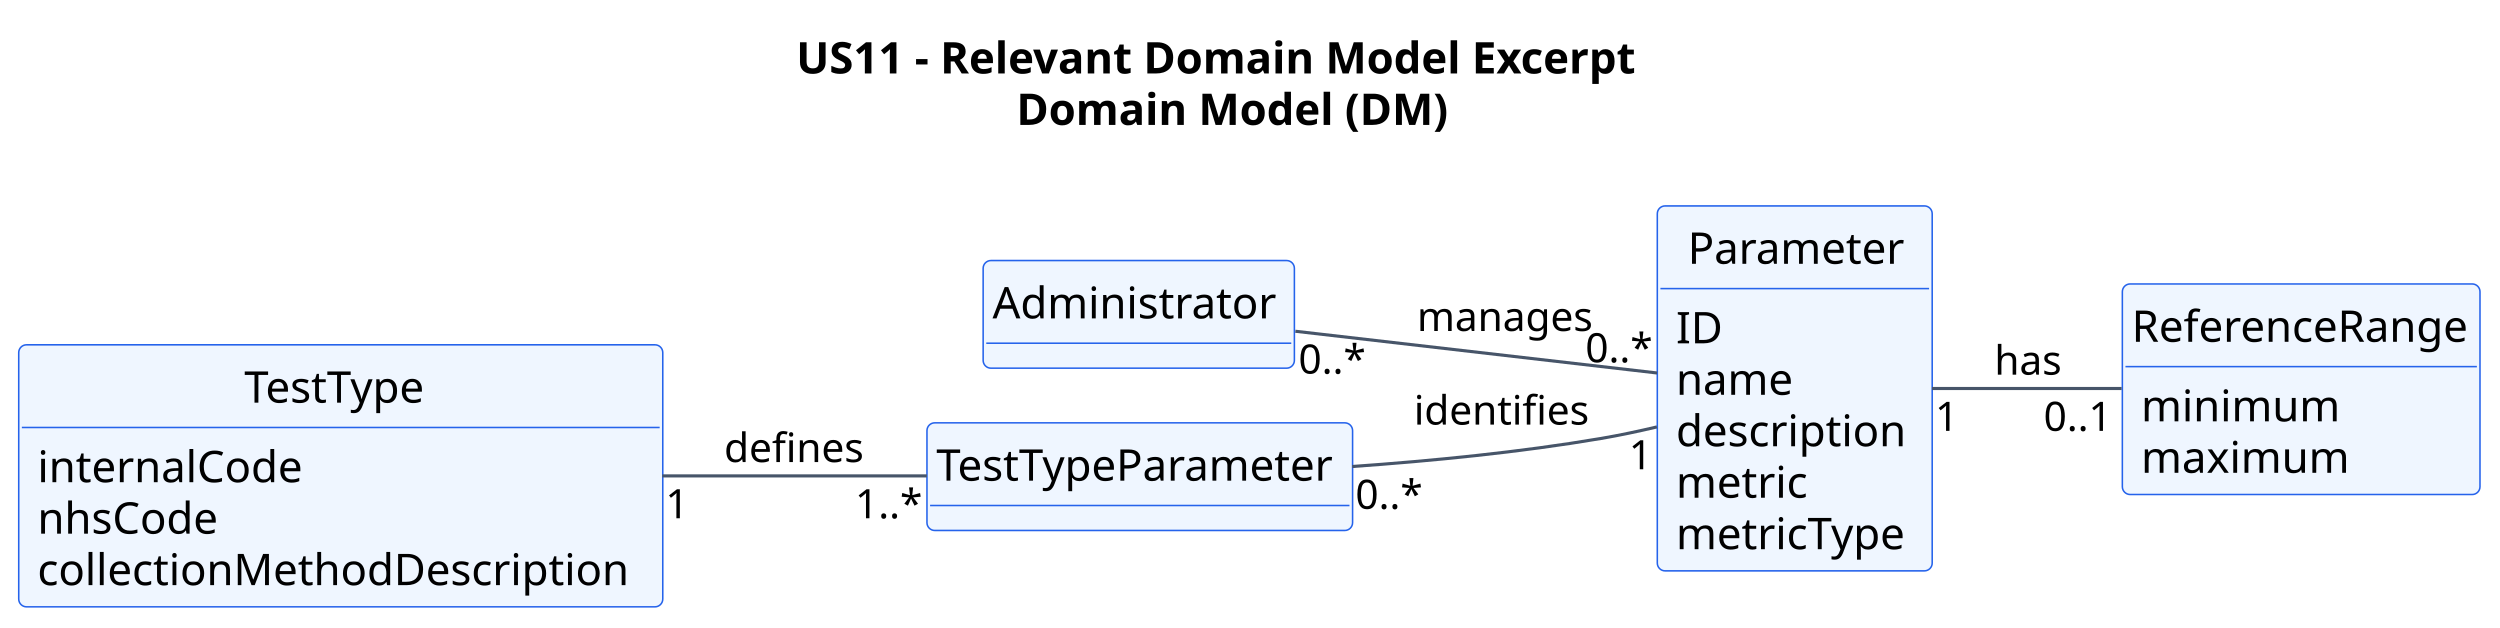
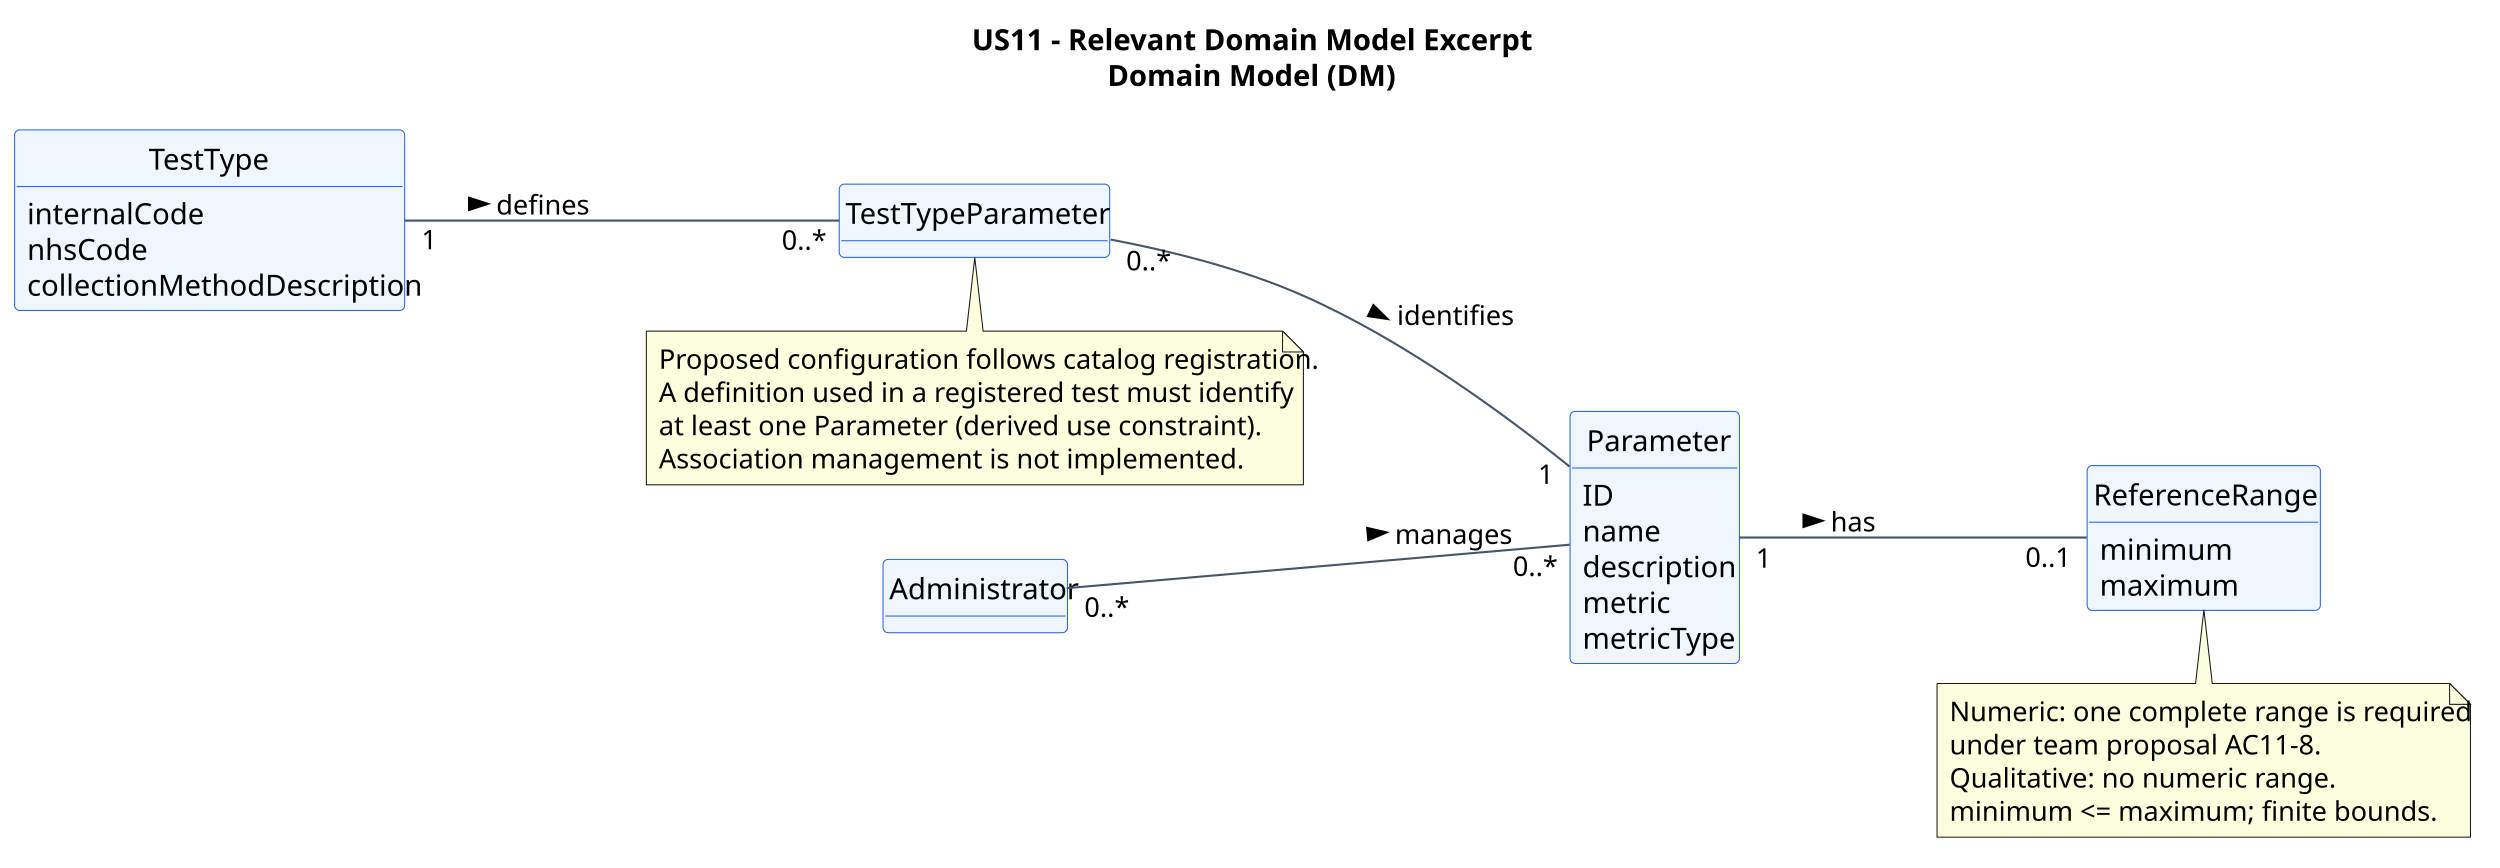
- <svg xmlns="http://www.w3.org/2000/svg" contentStyleType="text/css" height="201px" preserveAspectRatio="none" style="width:801px;height:201px;background:#FFFFFF;" version="1.1" viewBox="0 0 801 201" width="801px" zoomAndPan="magnify">
+ <svg xmlns="http://www.w3.org/2000/svg" version="1.1" data-diagram-type="CLASS" style="width:1199px;height:416px;background:#FFFFFF;" width="1199px" height="416px" viewBox="0 0 1199 416" zoomAndPan="magnify" preserveAspectRatio="none" contentStyleType="text/css">
  <defs />
-   <g>
-     <text fill="#000000" font-family="sans-serif" font-size="14" font-weight="bold" lengthAdjust="spacing" textLength="283.739" x="255.13" y="23.535">US11 - Relevant Domain Model Excerpt</text>
-     <text fill="#000000" font-family="sans-serif" font-size="14" font-weight="bold" lengthAdjust="spacing" textLength="142.693" x="325.653" y="40.023">Domain Model (DM)</text>
-     <g id="elem_Administrator">
-       <rect codeLine="14" fill="#EFF6FF" height="34.488" id="Administrator" rx="2.5" ry="2.5" style="stroke:#2563EB;stroke-width:0.5;" width="99.721" x="315" y="83.477" />
-       <text fill="#000000" font-family="sans-serif" font-size="14" lengthAdjust="spacing" textLength="93.721" x="318" y="102.012">Administrator</text>
-       <line style="stroke:#2563EB;stroke-width:0.5;" x1="316" x2="413.721" y1="109.965" y2="109.965" />
+   <g font-family="sans-serif" lengthAdjust="spacing">
+     <g class="title" data-source-line="1">
+       <text x="466.105" y="24.075" fill="#000" font-size="14" textLength="260.627" font-weight="700">US11 - Relevant Domain Model Excerpt</text>
+       <text x="531.091" y="41.227" fill="#000" font-size="14" textLength="130.655" font-weight="700">Domain Model (DM)</text>
    </g>
-     <g id="elem_Parameter">
-       <rect codeLine="16" fill="#EFF6FF" height="116.93" id="Parameter" rx="2.5" ry="2.5" style="stroke:#2563EB;stroke-width:0.5;" width="88.077" x="531" y="65.977" />
-       <text fill="#000000" font-family="sans-serif" font-size="14" lengthAdjust="spacing" textLength="68.564" x="540.756" y="84.512">Parameter</text>
-       <line style="stroke:#2563EB;stroke-width:0.5;" x1="532" x2="618.077" y1="92.465" y2="92.465" />
-       <text fill="#000000" font-family="sans-serif" font-size="14" lengthAdjust="spacing" textLength="14.52" x="537" y="110">ID</text>
-       <text fill="#000000" font-family="sans-serif" font-size="14" lengthAdjust="spacing" textLength="37.29" x="537" y="126.488">name</text>
-       <text fill="#000000" font-family="sans-serif" font-size="14" lengthAdjust="spacing" textLength="76.077" x="537" y="142.977">description</text>
-       <text fill="#000000" font-family="sans-serif" font-size="14" lengthAdjust="spacing" textLength="43.053" x="537" y="159.465">metric</text>
-       <text fill="#000000" font-family="sans-serif" font-size="14" lengthAdjust="spacing" textLength="75.831" x="537" y="175.953">metricType</text>
+     <g class="entity" data-qualified-name="Administrator" id="ent0001" data-source-line="13">
+       <rect x="423.5" y="268.303" width="88.469" height="35.151" fill="#EFF6FF" style="stroke:#2563EB;stroke-width:0.5;" rx="2.5" ry="2.5" />
+       <text x="426.5" y="287.378" fill="#000" font-size="14" textLength="82.469">Administrator</text>
+       <line x1="424.5" y1="295.454" x2="510.969" y2="295.454" style="stroke:#2563EB;stroke-width:0.5;" />
    </g>
-     <g id="elem_ReferenceRange">
-       <rect codeLine="24" fill="#EFF6FF" height="67.465" id="ReferenceRange" rx="2.5" ry="2.5" style="stroke:#2563EB;stroke-width:0.5;" width="114.589" x="680" y="90.977" />
-       <text fill="#000000" font-family="sans-serif" font-size="14" lengthAdjust="spacing" textLength="108.589" x="683" y="109.512">ReferenceRange</text>
-       <line style="stroke:#2563EB;stroke-width:0.5;" x1="681" x2="793.589" y1="117.465" y2="117.465" />
-       <text fill="#000000" font-family="sans-serif" font-size="14" lengthAdjust="spacing" textLength="64.682" x="686" y="135">minimum</text>
-       <text fill="#000000" font-family="sans-serif" font-size="14" lengthAdjust="spacing" textLength="68.264" x="686" y="151.488">maximum</text>
+     <g class="entity" data-qualified-name="Parameter" id="ent0002" data-source-line="15">
+       <rect x="753" y="197.303" width="81.234" height="120.908" fill="#EFF6FF" style="stroke:#2563EB;stroke-width:0.5;" rx="2.5" ry="2.5" />
+       <text x="760.938" y="216.378" fill="#000" font-size="14" textLength="65.358">Parameter</text>
+       <line x1="754" y1="224.454" x2="833.234" y2="224.454" style="stroke:#2563EB;stroke-width:0.5;" />
+       <text x="759" y="242.529" fill="#000" font-size="14" textLength="14">ID</text>
+       <text x="759" y="259.681" fill="#000" font-size="14" textLength="35.021">name</text>
+       <text x="759" y="276.832" fill="#000" font-size="14" textLength="67.703">description</text>
+       <text x="759" y="293.983" fill="#000" font-size="14" textLength="38.11">metric</text>
+       <text x="759" y="311.135" fill="#000" font-size="14" textLength="69.234">metricType</text>
    </g>
-     <g id="elem_TestType">
-       <rect codeLine="29" fill="#EFF6FF" height="83.953" id="TestType" rx="2.5" ry="2.5" style="stroke:#2563EB;stroke-width:0.5;" width="206.352" x="6" y="110.477" />
-       <text fill="#000000" font-family="sans-serif" font-size="14" lengthAdjust="spacing" textLength="61.804" x="78.274" y="129.012">TestType</text>
-       <line style="stroke:#2563EB;stroke-width:0.5;" x1="7" x2="211.352" y1="136.965" y2="136.965" />
-       <text fill="#000000" font-family="sans-serif" font-size="14" lengthAdjust="spacing" textLength="86.864" x="12" y="154.5">internalCode</text>
-       <text fill="#000000" font-family="sans-serif" font-size="14" lengthAdjust="spacing" textLength="59.411" x="12" y="170.988">nhsCode</text>
-       <text fill="#000000" font-family="sans-serif" font-size="14" lengthAdjust="spacing" textLength="194.352" x="12" y="187.477">collectionMethodDescription</text>
+     <g class="entity" data-qualified-name="ReferenceRange" id="ent0003" data-source-line="23">
+       <rect x="1001" y="223.303" width="111.848" height="69.454" fill="#EFF6FF" style="stroke:#2563EB;stroke-width:0.5;" rx="2.5" ry="2.5" />
+       <text x="1004" y="242.378" fill="#000" font-size="14" textLength="105.848">ReferenceRange</text>
+       <line x1="1002" y1="250.454" x2="1111.848" y2="250.454" style="stroke:#2563EB;stroke-width:0.5;" />
+       <text x="1007" y="268.529" fill="#000" font-size="14" textLength="56.779">minimum</text>
+       <text x="1007" y="285.681" fill="#000" font-size="14" textLength="60.669">maximum</text>
    </g>
-     <g id="elem_TestTypeParameter">
-       <rect codeLine="35" fill="#EFF6FF" height="34.488" id="TestTypeParameter" rx="2.5" ry="2.5" style="stroke:#2563EB;stroke-width:0.5;" width="136.368" x="297" y="135.477" />
-       <text fill="#000000" font-family="sans-serif" font-size="14" lengthAdjust="spacing" textLength="130.368" x="300" y="154.012">TestTypeParameter</text>
-       <line style="stroke:#2563EB;stroke-width:0.5;" x1="298" x2="432.368" y1="161.965" y2="161.965" />
+     <g class="entity" data-qualified-name="TestType" id="ent0004" data-source-line="28">
+       <rect x="7" y="62.303" width="187.089" height="86.605" fill="#EFF6FF" style="stroke:#2563EB;stroke-width:0.5;" rx="2.5" ry="2.5" />
+       <text x="71.369" y="81.378" fill="#000" font-size="14" textLength="58.352">TestType</text>
+       <line x1="8" y1="89.454" x2="193.089" y2="89.454" style="stroke:#2563EB;stroke-width:0.5;" />
+       <text x="13" y="107.529" fill="#000" font-size="14" textLength="79.386">internalCode</text>
+       <text x="13" y="124.681" fill="#000" font-size="14" textLength="56.041">nhsCode</text>
+       <text x="13" y="141.832" fill="#000" font-size="14" textLength="175.089">collectionMethodDescription</text>
    </g>
-     <path d="M415.03,106.134 C450.221,110.194 497.195,115.615 530.942,119.508 " fill="none" style="stroke:#475569;stroke-width:1;" />
-     <text fill="#000000" font-family="sans-serif" font-size="13" lengthAdjust="spacing" textLength="56.539" x="454" y="106.045">manages</text>
-     <text fill="#000000" font-family="sans-serif" font-size="13" lengthAdjust="spacing" textLength="22.712" x="507.942" y="116.077">0..*</text>
-     <text fill="#000000" font-family="sans-serif" font-size="13" lengthAdjust="spacing" textLength="22.712" x="416.03" y="119.702">0..*</text>
-     <path d="M619.011,124.477 C637.675,124.477 659.792,124.477 679.774,124.477 " fill="none" style="stroke:#475569;stroke-width:1;" />
-     <text fill="#000000" font-family="sans-serif" font-size="13" lengthAdjust="spacing" textLength="21.874" x="639" y="120.045">has</text>
-     <text fill="#000000" font-family="sans-serif" font-size="13" lengthAdjust="spacing" textLength="24.667" x="654.774" y="138.045">0..1</text>
-     <text fill="#000000" font-family="sans-serif" font-size="13" lengthAdjust="spacing" textLength="8.22" x="620.011" y="138.045">1</text>
-     <path d="M212.214,152.477 C240.749,152.477 271.021,152.477 296.962,152.477 " fill="none" style="stroke:#475569;stroke-width:1;" />
-     <text fill="#000000" font-family="sans-serif" font-size="13" lengthAdjust="spacing" textLength="45.9" x="232" y="148.045">defines</text>
-     <text fill="#000000" font-family="sans-serif" font-size="13" lengthAdjust="spacing" textLength="22.712" x="273.962" y="166.045">1..*</text>
-     <text fill="#000000" font-family="sans-serif" font-size="13" lengthAdjust="spacing" textLength="8.22" x="213.214" y="166.045">1</text>
-     <path d="M433.268,149.468 C458.408,147.694 487.128,144.891 513,140.477 C518.828,139.482 524.912,138.196 530.883,136.784 " fill="none" style="stroke:#475569;stroke-width:1;" />
-     <text fill="#000000" font-family="sans-serif" font-size="13" lengthAdjust="spacing" textLength="58.278" x="453" y="136.045">identifies</text>
-     <text fill="#000000" font-family="sans-serif" font-size="13" lengthAdjust="spacing" textLength="8.22" x="521.883" y="150.352">1</text>
-     <text fill="#000000" font-family="sans-serif" font-size="13" lengthAdjust="spacing" textLength="22.712" x="434.268" y="163.037">0..*</text>
+     <g class="entity" data-qualified-name="TestTypeParameter" id="ent0005" data-source-line="34">
+       <rect x="402.5" y="88.303" width="129.71" height="35.151" fill="#EFF6FF" style="stroke:#2563EB;stroke-width:0.5;" rx="2.5" ry="2.5" />
+       <text x="405.5" y="107.378" fill="#000" font-size="14" textLength="123.71">TestTypeParameter</text>
+       <line x1="403.5" y1="115.454" x2="531.21" y2="115.454" style="stroke:#2563EB;stroke-width:0.5;" />
+     </g>
+     <g class="entity" data-qualified-name="GMN10" id="ent0011" data-source-line="42">
+       <path d="M929,327.803 L929,401.508 A0,0 0 0 0 929,401.508 L1184.838,401.508 A0,0 0 0 0 1184.838,401.508 L1184.838,337.803 L1174.838,327.803 L1061,327.803 L1057,292.433 L1053,327.803 L929,327.803 A0,0 0 0 0 929,327.803" style="stroke:#181818;stroke-width:0.5;" fill="#FEFFDD" />
+       <path d="M1174.838,327.803 L1174.838,337.803 L1184.838,337.803 L1174.838,327.803" style="stroke:#181818;stroke-width:0.5;" fill="#FEFFDD" />
+       <text x="935" y="345.873" fill="#000" font-size="13" textLength="234.838">Numeric: one complete range is required</text>
+       <text x="935" y="361.799" fill="#000" font-size="13" textLength="170.542">under team proposal AC11-8.</text>
+       <text x="935" y="377.725" fill="#000" font-size="13" textLength="173.424">Qualitative: no numeric range.</text>
+       <text x="935" y="393.651" fill="#000" font-size="13" textLength="216.023">minimum &lt;= maximum; finite bounds.</text>
+     </g>
+     <g class="entity" data-qualified-name="GMN13" id="ent0014" data-source-line="49">
+       <path d="M310,158.803 L310,232.508 A0,0 0 0 0 310,232.508 L625.112,232.508 A0,0 0 0 0 625.112,232.508 L625.112,168.803 L615.112,158.803 L471.5,158.803 L467.5,123.523 L463.5,158.803 L310,158.803 A0,0 0 0 0 310,158.803" style="stroke:#181818;stroke-width:0.5;" fill="#FEFFDD" />
+       <path d="M615.112,158.803 L615.112,168.803 L625.112,168.803 L615.112,158.803" style="stroke:#181818;stroke-width:0.5;" fill="#FEFFDD" />
+       <text x="316" y="176.873" fill="#000" font-size="13" textLength="294.112">Proposed configuration follows catalog registration.</text>
+       <text x="316" y="192.799" fill="#000" font-size="13" textLength="283.264">A definition used in a registered test must identify</text>
+       <text x="316" y="208.725" fill="#000" font-size="13" textLength="274.581">at least one Parameter (derived use constraint).</text>
+       <text x="316" y="224.651" fill="#000" font-size="13" textLength="262.304">Association management is not implemented.</text>
+     </g>
+     <g class="link" data-entity-1="ent0001" data-entity-2="ent0002" id="lnk6" data-source-line="36" data-link-type="association">
+       <path d="M511.52,282.083 C574.7,276.623 691.67,266.513 752.86,261.233" style="stroke:#475569;stroke-width:1;" fill="none" id="Administrator-Parameter" codeLine="36" />
+       <polygon points="664.981,255.336,655.717,253.186,656.223,259.042,664.981,255.336" fill="#000" style="stroke:#000;stroke-width:1;stroke-linejoin:miter;stroke-miterlimit:10;" />
+       <text x="669" y="260.873" fill="#000" font-size="13" textLength="53.479">manages</text>
+       <text x="520.053" y="295.817" fill="#000" font-size="13" textLength="19.513">0..*</text>
+       <text x="725.579" y="276.197" fill="#000" font-size="13" textLength="19.513">0..*</text>
+     </g>
+     <g class="link" data-entity-1="ent0002" data-entity-2="ent0003" id="lnk7" data-source-line="37" data-link-type="association">
+       <path d="M834.22,257.803 C878.65,257.803 950.93,257.803 1000.84,257.803" style="stroke:#475569;stroke-width:1;" fill="none" id="Parameter-ReferenceRange" codeLine="37" />
+       <polygon points="874,249.766,864.955,246.827,864.955,252.705,874,249.766" fill="#000" style="stroke:#000;stroke-width:1;stroke-linejoin:miter;stroke-miterlimit:10;" />
+       <text x="878" y="254.873" fill="#000" font-size="13" textLength="20.96">has</text>
+       <text x="842.096" y="272.299" fill="#000" font-size="13">1</text>
+       <text x="971.353" y="271.864" fill="#000" font-size="13" textLength="21.684">0..1</text>
+     </g>
+     <g class="link" data-entity-1="ent0004" data-entity-2="ent0005" id="lnk8" data-source-line="38" data-link-type="association">
+       <path d="M194.08,105.803 C259.23,105.803 344.77,105.803 402.48,105.803" style="stroke:#475569;stroke-width:1;" fill="none" id="TestType-TestTypeParameter" codeLine="38" />
+       <polygon points="234,97.766,224.955,94.827,224.955,100.705,234,97.766" fill="#000" style="stroke:#000;stroke-width:1;stroke-linejoin:miter;stroke-miterlimit:10;" />
+       <text x="238" y="102.873" fill="#000" font-size="13" textLength="41.92">defines</text>
+       <text x="202.125" y="119.548" fill="#000" font-size="13">1</text>
+       <text x="374.91" y="119.785" fill="#000" font-size="13" textLength="19.513">0..*</text>
+     </g>
+     <g class="link" data-entity-1="ent0005" data-entity-2="ent0002" id="lnk9" data-source-line="39" data-link-type="association">
+       <path d="M532.7,114.893 C561.71,120.423 595.93,128.963 625,141.803 C672.4,162.743 720.41,197.703 752.8,223.783" style="stroke:#475569;stroke-width:1;" fill="none" id="TestTypeParameter-Parameter" codeLine="39" />
+       <polygon points="665.482,152.983,658.678,146.338,656.071,151.606,665.482,152.983" fill="#000" style="stroke:#000;stroke-width:1;stroke-linejoin:miter;stroke-miterlimit:10;" />
+       <text x="670" y="155.873" fill="#000" font-size="13" textLength="51.308">identifies</text>
+       <text x="540.093" y="129.634" fill="#000" font-size="13" textLength="19.513">0..*</text>
+       <text x="737.65" y="232.057" fill="#000" font-size="13">1</text>
+     </g>
  </g>
</svg>
